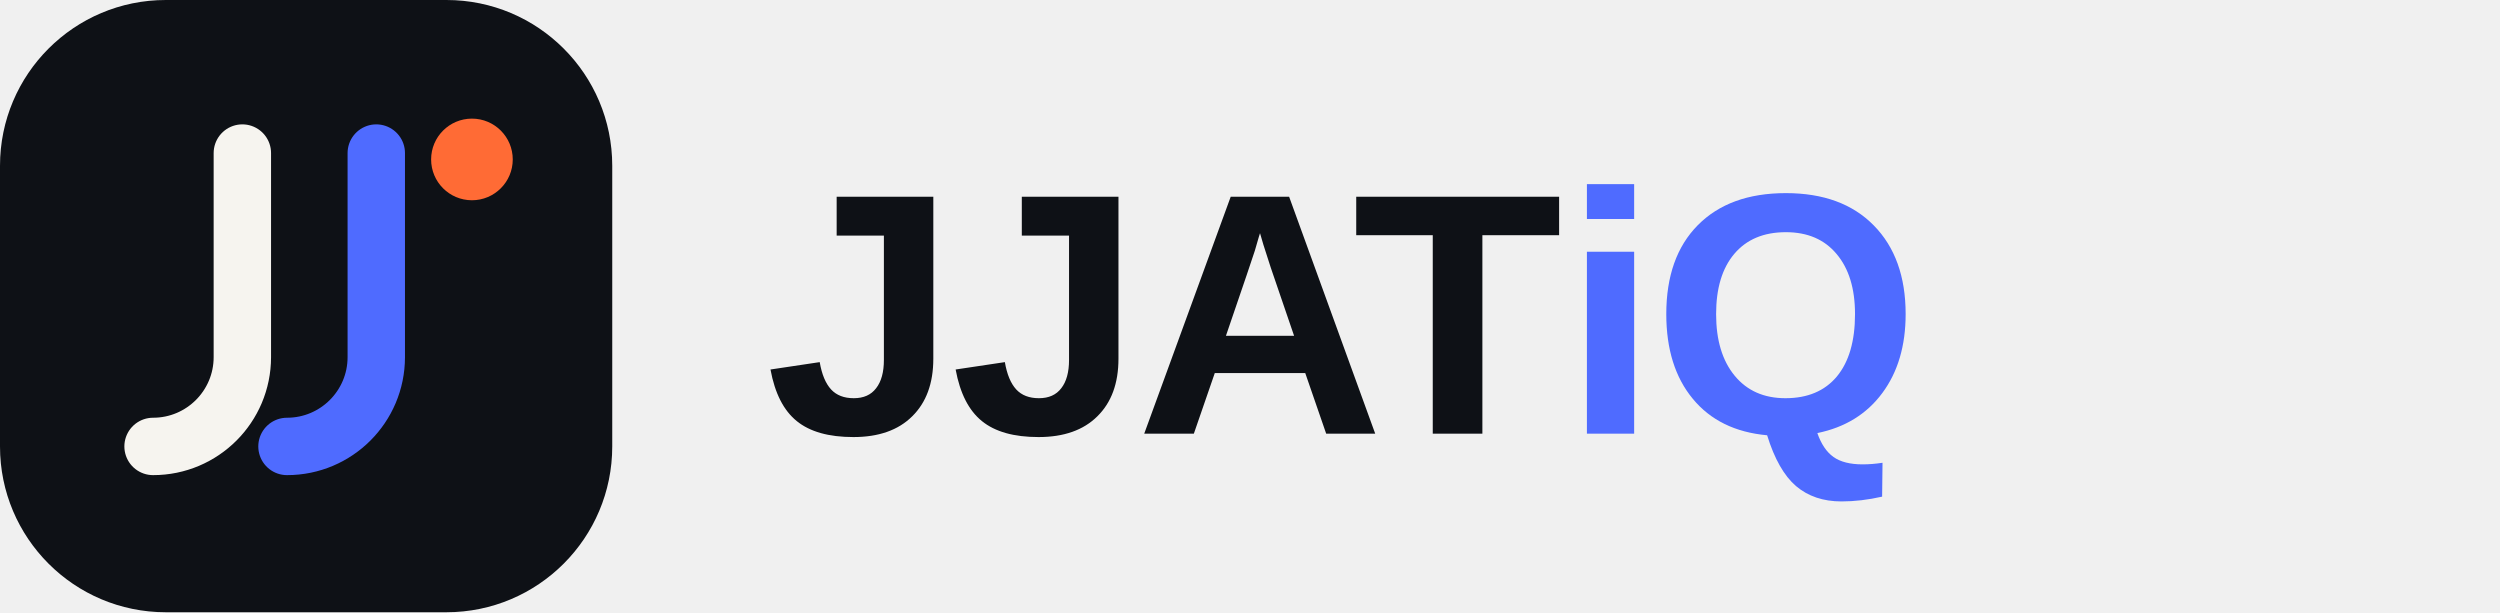
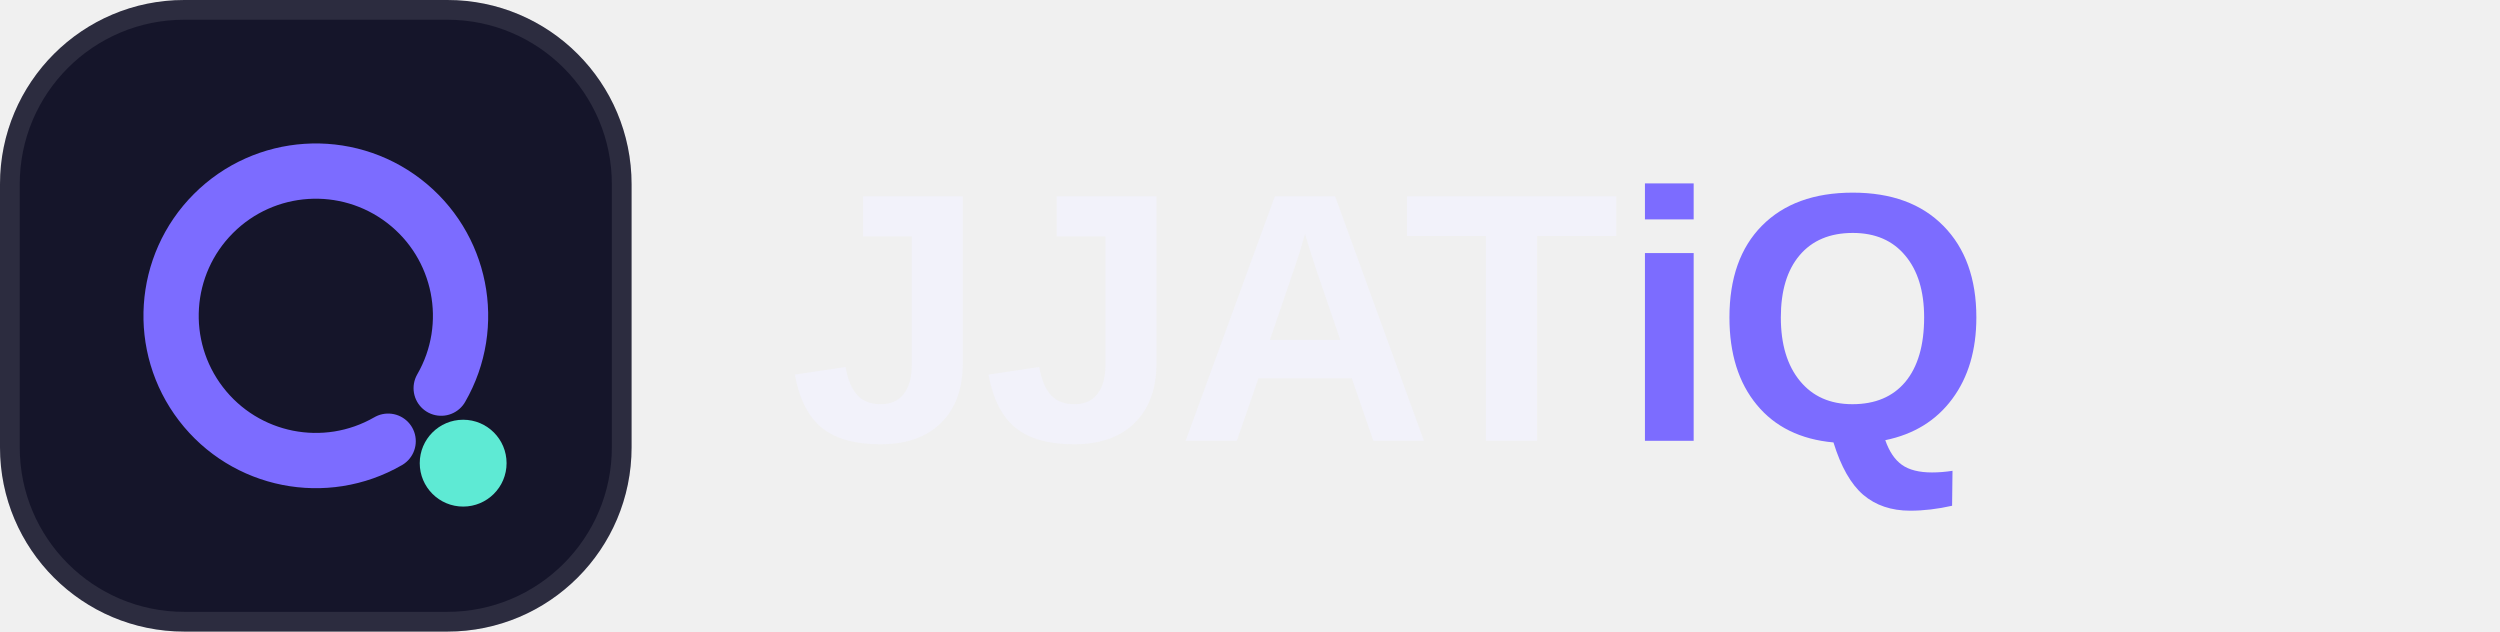
- <svg xmlns="http://www.w3.org/2000/svg" viewBox="0 0 196 48" role="img" aria-label="JJATiQ">
-   <rect width="48" height="48" rx="13" fill="#0E1116" />
-   <path d="M19 12v16a7 7 0 0 1-7 7" fill="none" stroke="#F6F4EF" stroke-width="4.5" stroke-linecap="round" />
-   <path d="M29.5 12v16a7 7 0 0 1-7 7" fill="none" stroke="#4F6BFF" stroke-width="4.5" stroke-linecap="round" />
-   <circle cx="37" cy="12.5" r="3.2" fill="#FF6B35" />
-   <text x="60" y="34" font-family="'Space Grotesk', 'Helvetica Neue', Arial, sans-serif" font-size="27" font-weight="700" letter-spacing="-0.5" fill="#0E1116">JJAT<tspan fill="#4F6BFF">iQ</tspan>
+ <svg xmlns="http://www.w3.org/2000/svg" viewBox="0 0 190 48" role="img" aria-label="JJATiQ">
+   <rect width="48" height="48" rx="14" fill="#15152A" />
+   <rect x=".75" y=".75" width="46.5" height="46.5" rx="13.25" fill="none" stroke="#FFFFFF" stroke-opacity=".1" stroke-width="1.5" />
+   <path d="M33.53 29.5A11 11 0 1 0 29.5 33.53" fill="none" stroke="#7C6CFF" stroke-width="4.2" stroke-linecap="round" />
+   <circle cx="35.2" cy="35.2" r="3.3" fill="#5EEAD4" />
+   <text x="60" y="33.5" font-family="'Outfit', 'Helvetica Neue', Arial, sans-serif" font-size="27" font-weight="600" letter-spacing="-0.3" fill="#F2F2FA">JJAT<tspan fill="#7C6CFF">iQ</tspan>
  </text>
</svg>
